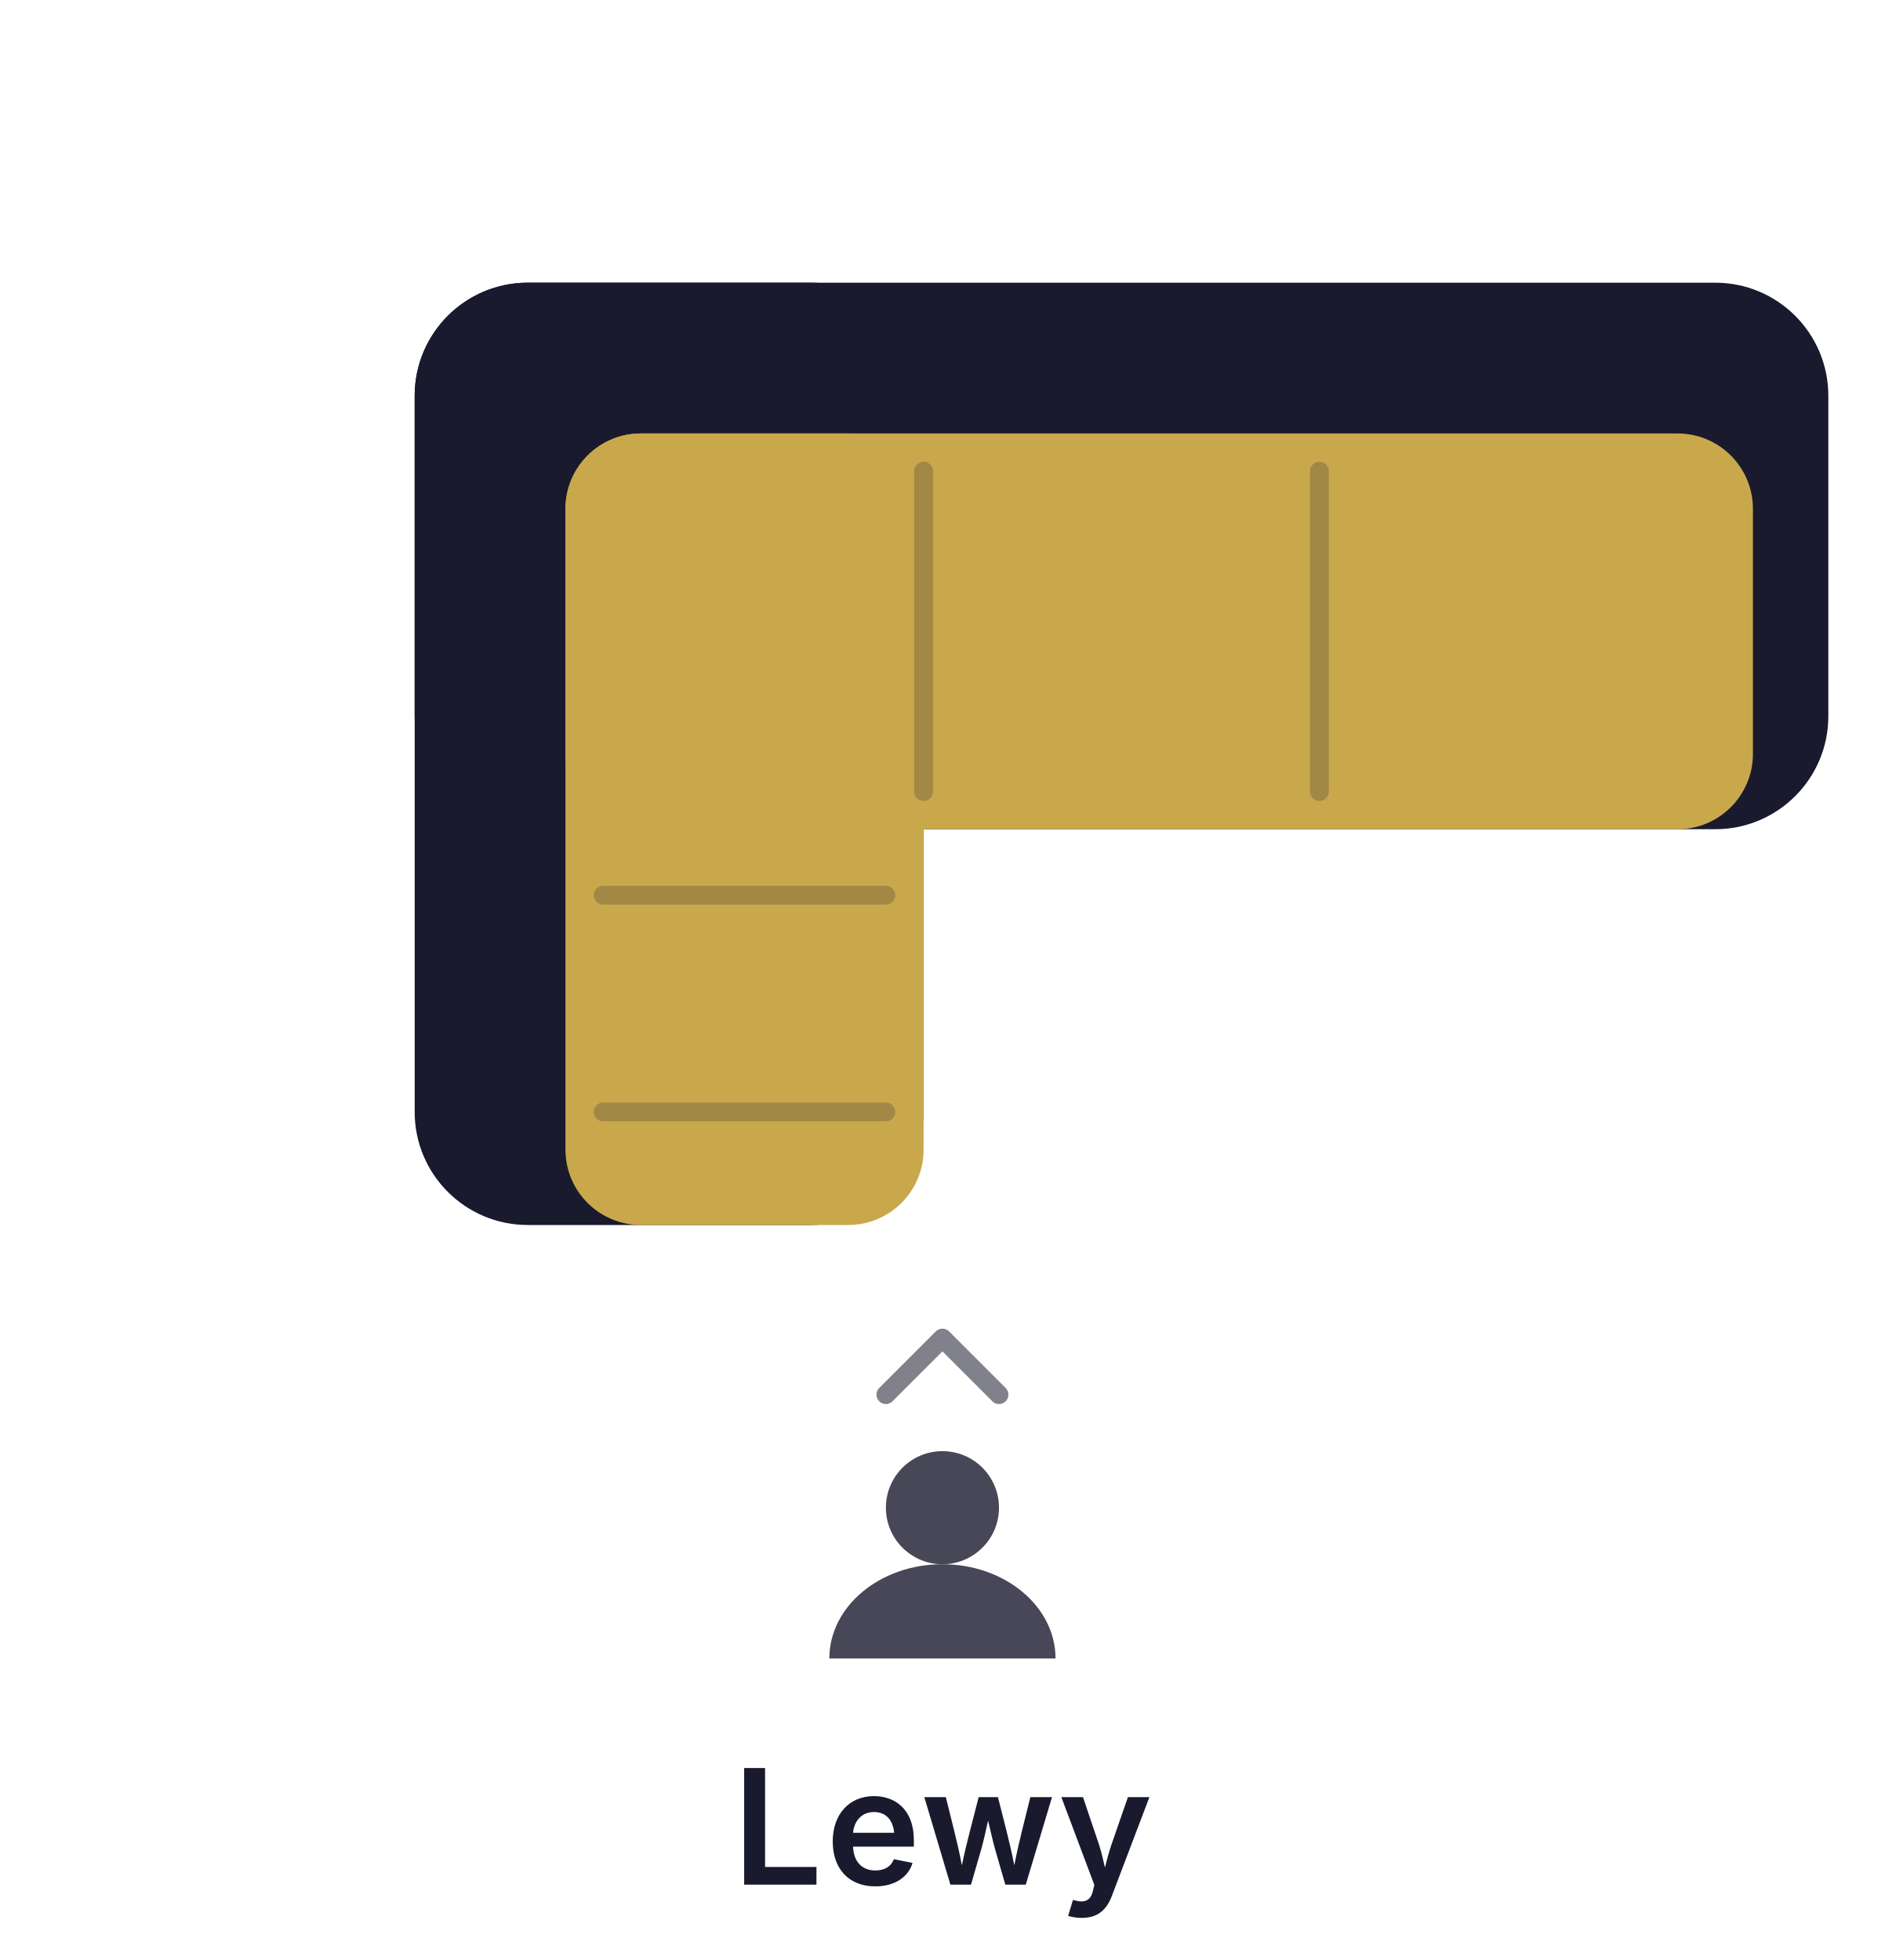
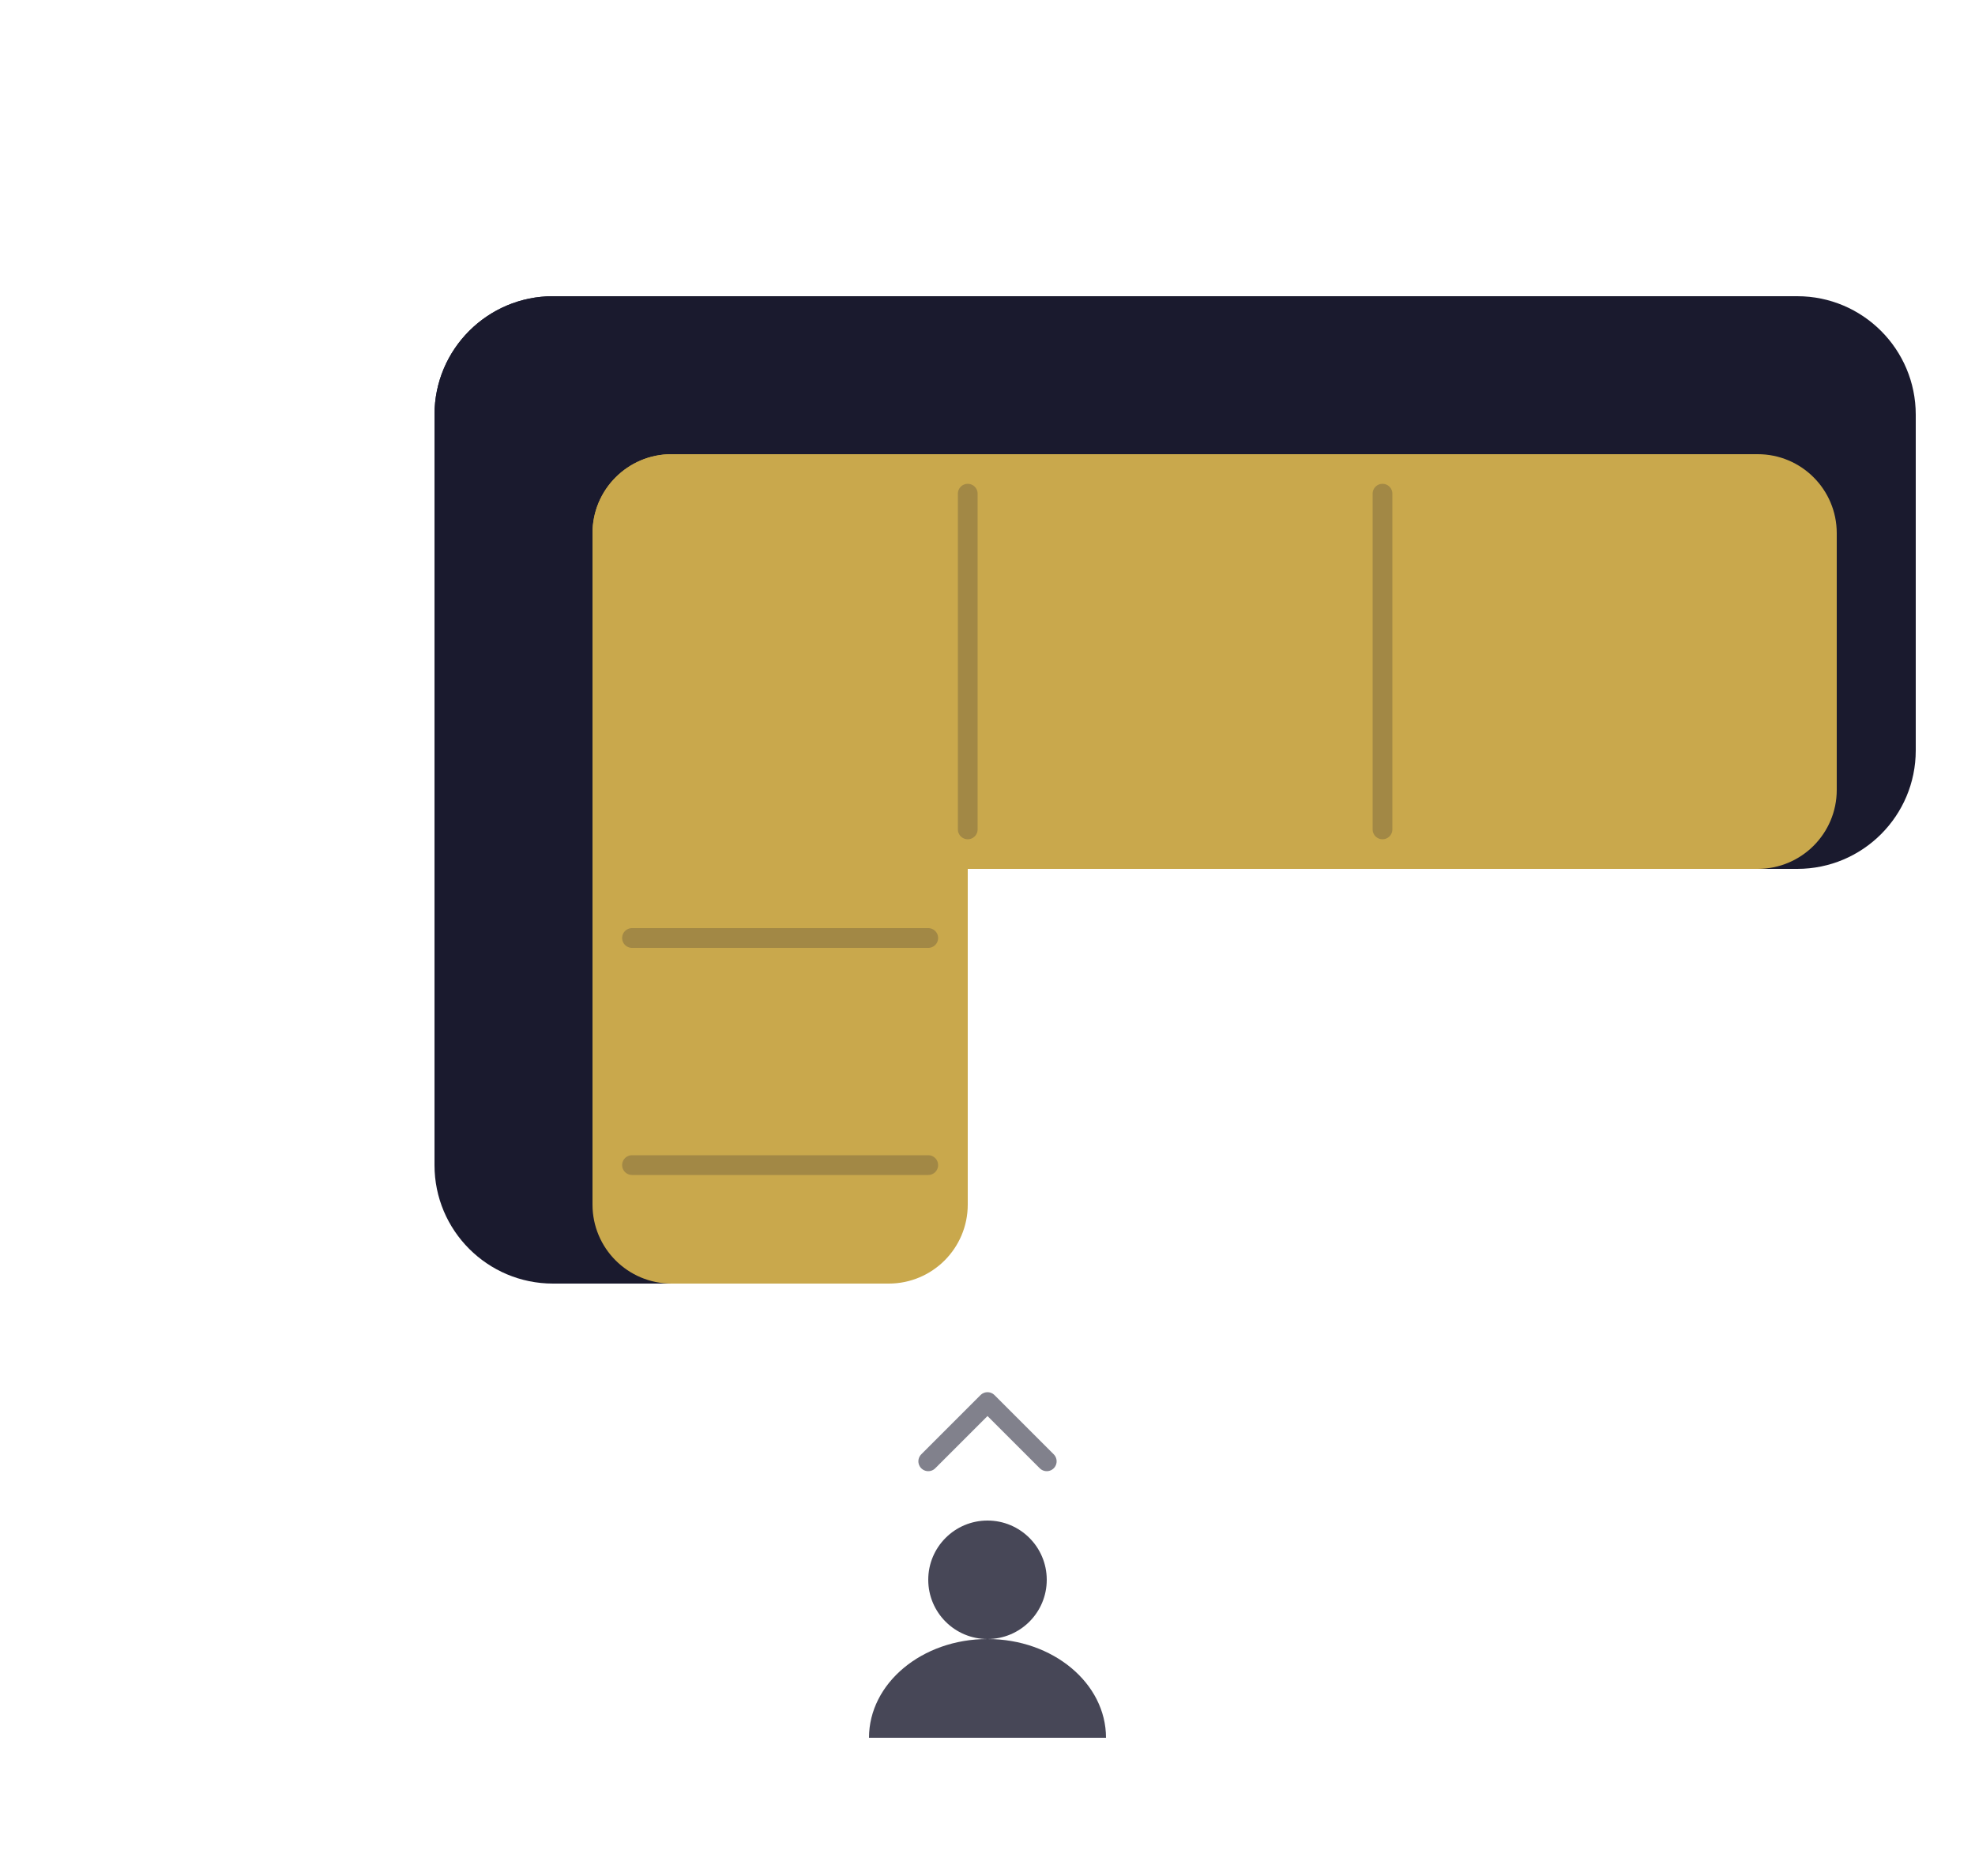
- <svg xmlns="http://www.w3.org/2000/svg" viewBox="0 0 200 208" role="img" aria-label="Narożnik lewy — szezlong po lewej stronie patrząc od frontu">
+ <svg xmlns="http://www.w3.org/2000/svg" viewBox="0 0 200 190">
  <g fill="#1a1a2e">
    <rect x="44" y="30" width="150" height="58" rx="12" />
    <rect x="44" y="30" width="54" height="100" rx="12" />
  </g>
  <g fill="#c9a84c">
    <rect x="60" y="46" width="126" height="42" rx="8" />
    <rect x="60" y="46" width="38" height="84" rx="8" />
  </g>
  <g stroke="#1a1a2e" stroke-opacity="0.22" stroke-width="2" stroke-linecap="round">
    <line x1="98" y1="50" x2="98" y2="84" />
    <line x1="140" y1="50" x2="140" y2="84" />
    <line x1="64" y1="95" x2="94" y2="95" />
    <line x1="64" y1="118" x2="94" y2="118" />
  </g>
  <path d="M94 148 L100 142 L106 148" fill="none" stroke="#1a1a2e" stroke-opacity="0.55" stroke-width="2" stroke-linecap="round" stroke-linejoin="round" />
  <g fill="#1a1a2e" fill-opacity="0.8">
    <circle cx="100" cy="160" r="6" />
    <path d="M88 176 a12 10 0 0 1 24 0 Z" />
  </g>
-   <text x="100" y="200" text-anchor="middle" font-family="system-ui,-apple-system,'Segoe UI',sans-serif" font-size="17" font-weight="600" fill="#1a1a2e" letter-spacing="0.3">Lewy</text>
</svg>
